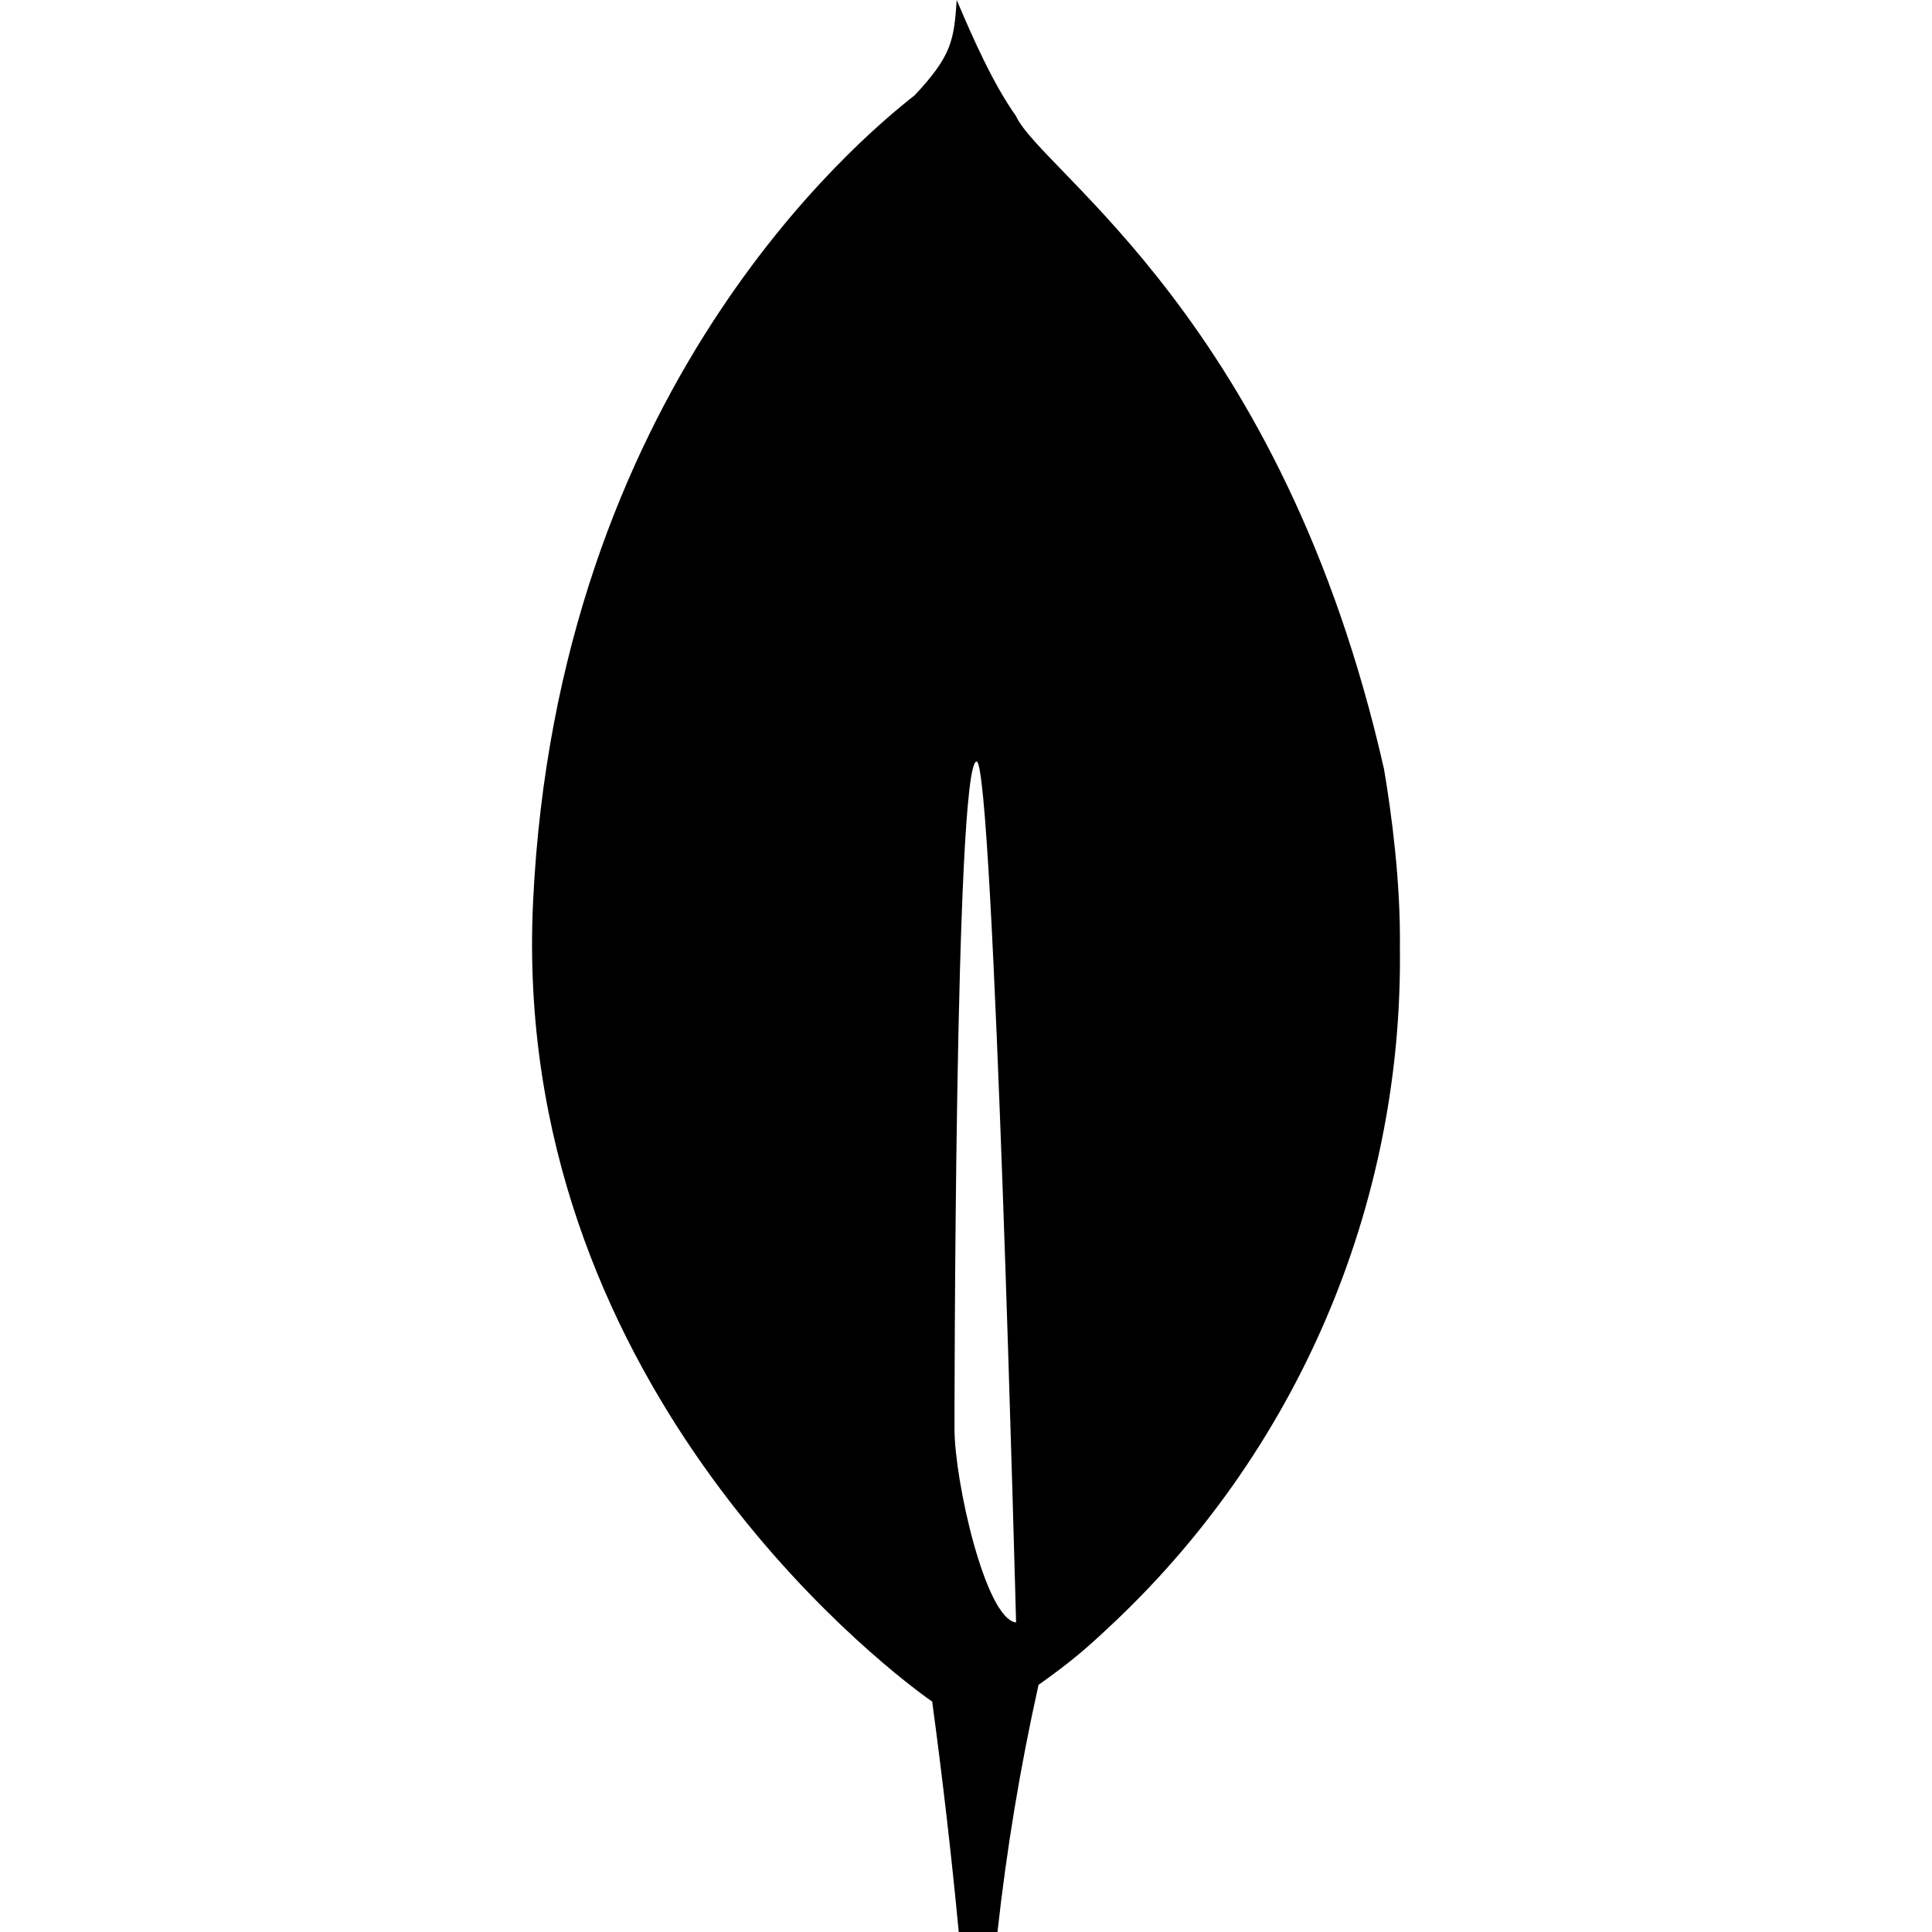
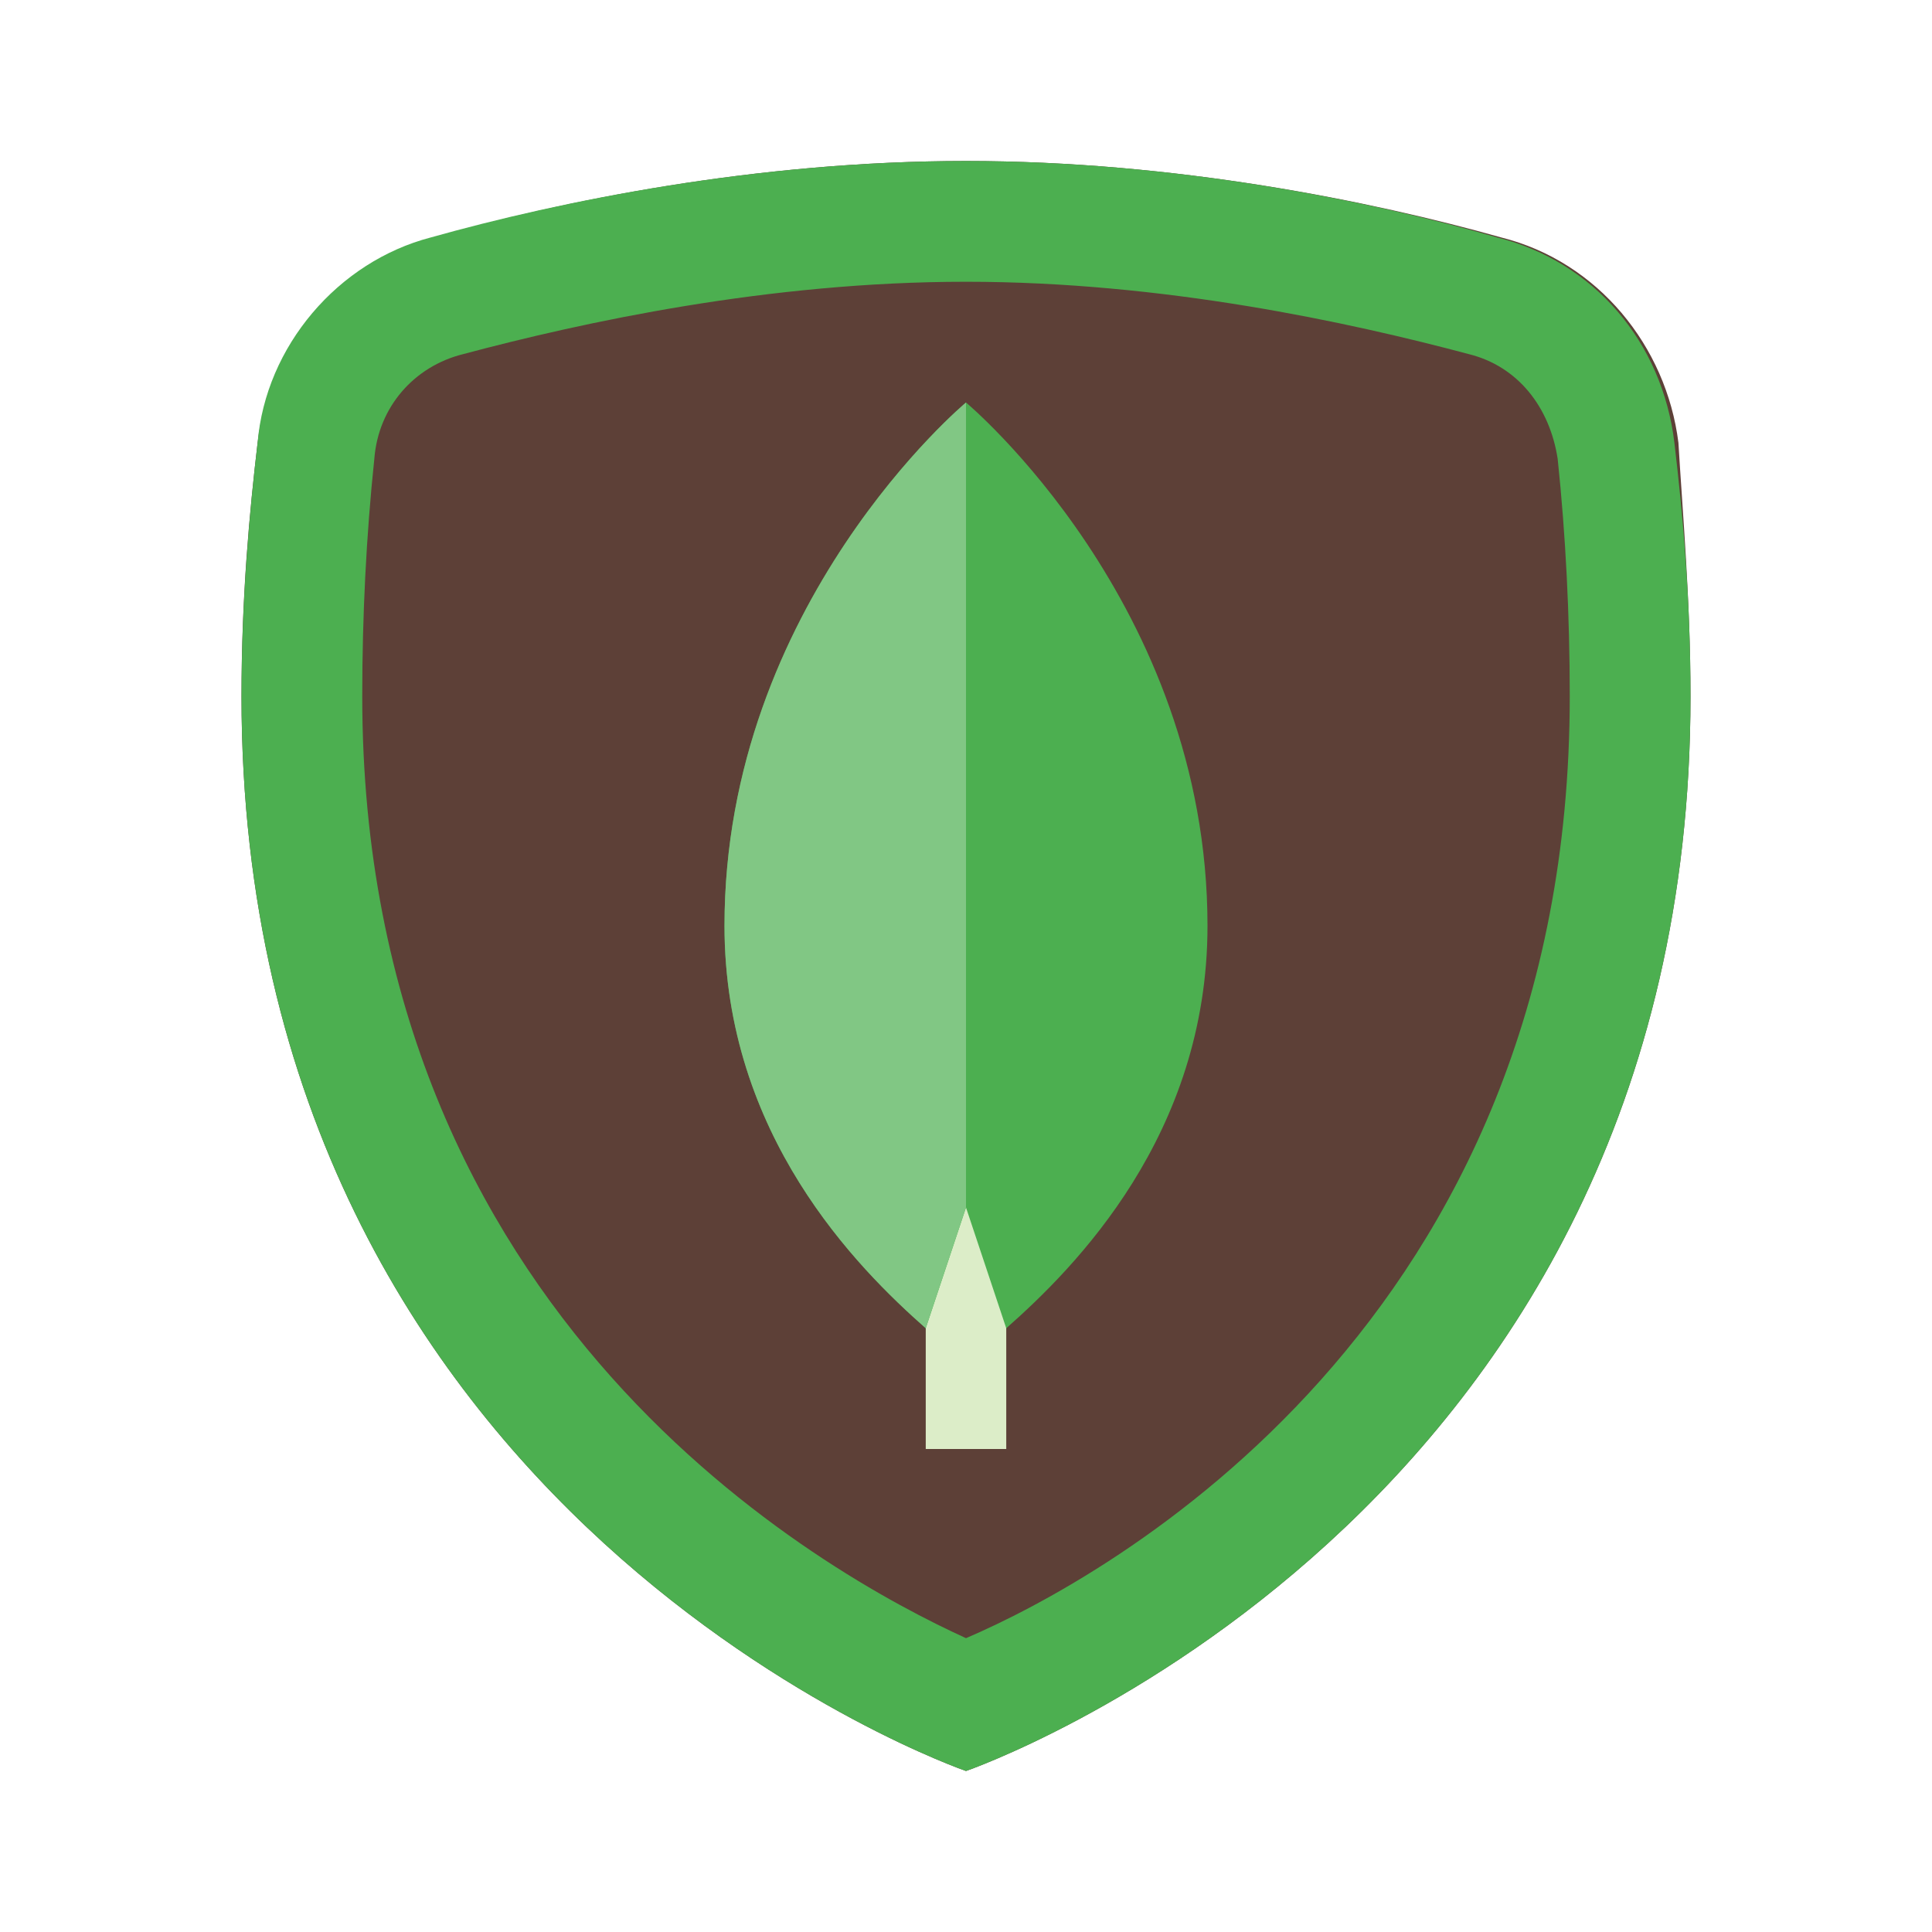
- <svg xmlns="http://www.w3.org/2000/svg" role="img" viewBox="0 0 24 24">
-   <path d="M17.193 9.555c-1.264-5.58-4.252-7.414-4.573-8.115-.28-.394-.53-.954-.735-1.44-.036.495-.055.685-.523 1.184-.723.566-4.438 3.682-4.74 10.02-.282 5.912 4.27 9.435 4.888 9.884l.07.05A73.49 73.49 0 0111.91 24h.481c.114-1.032.284-2.056.51-3.07.417-.296.604-.463.85-.693a11.342 11.342 0 003.639-8.464c.01-.814-.103-1.662-.197-2.218zm-5.336 8.195s0-8.291.275-8.29c.213 0 .49 10.695.49 10.695-.381-.045-.765-1.76-.765-2.405z" />
+ <svg xmlns="http://www.w3.org/2000/svg" viewBox="0 0 48 48" width="96px" height="96px">
+   <path fill="#5d4037" d="M42,17.3C42,37.8,24,44,24,44S6,37.8,6,17.3c0-2.5,0.2-4.6,0.4-6.3c0.3-2.5,2-4.5,4.4-5.1 C13.9,5,18.8,4,24,4s10.1,1,13.3,1.9c2.4,0.6,4.1,2.7,4.4,5.1C41.8,12.7,42,14.9,42,17.3z" />
+   <path fill="#4caf50" d="M24,7c4.9,0,9.5,1,12.5,1.8c1.2,0.3,2,1.3,2.2,2.6c0.2,1.9,0.3,3.9,0.3,5.9c0,15.6-11.5,21.9-15,23.4 c-3.5-1.6-15-7.9-15-23.4c0-2,0.1-4,0.3-5.9c0.1-1.3,1-2.3,2.2-2.6C14.5,8,19.1,7,24,7 M24,4c-5.2,0-10.1,1-13.3,1.9 C8.4,6.5,6.6,8.6,6.4,11C6.2,12.7,6,14.9,6,17.3C6,37.8,24,44,24,44s18-6.2,18-26.7c0-2.5-0.2-4.6-0.4-6.3c-0.3-2.5-2-4.5-4.4-5.1 C34.1,5,29.2,4,24,4L24,4z" />
+   <path fill="#dcedc8" d="M23 28H25V36H23z" />
+   <path fill="#4caf50" d="M24,10c0,0-6,5-6,13c0,5.2,3.3,8.5,5,10l1-3l1,3c1.7-1.5,5-4.8,5-10C30,15,24,10,24,10z" />
+   <path fill="#81c784" d="M24,10c0,0-6,5-6,13c0,5.2,3.3,8.5,5,10l1-3V10z" />
</svg>
